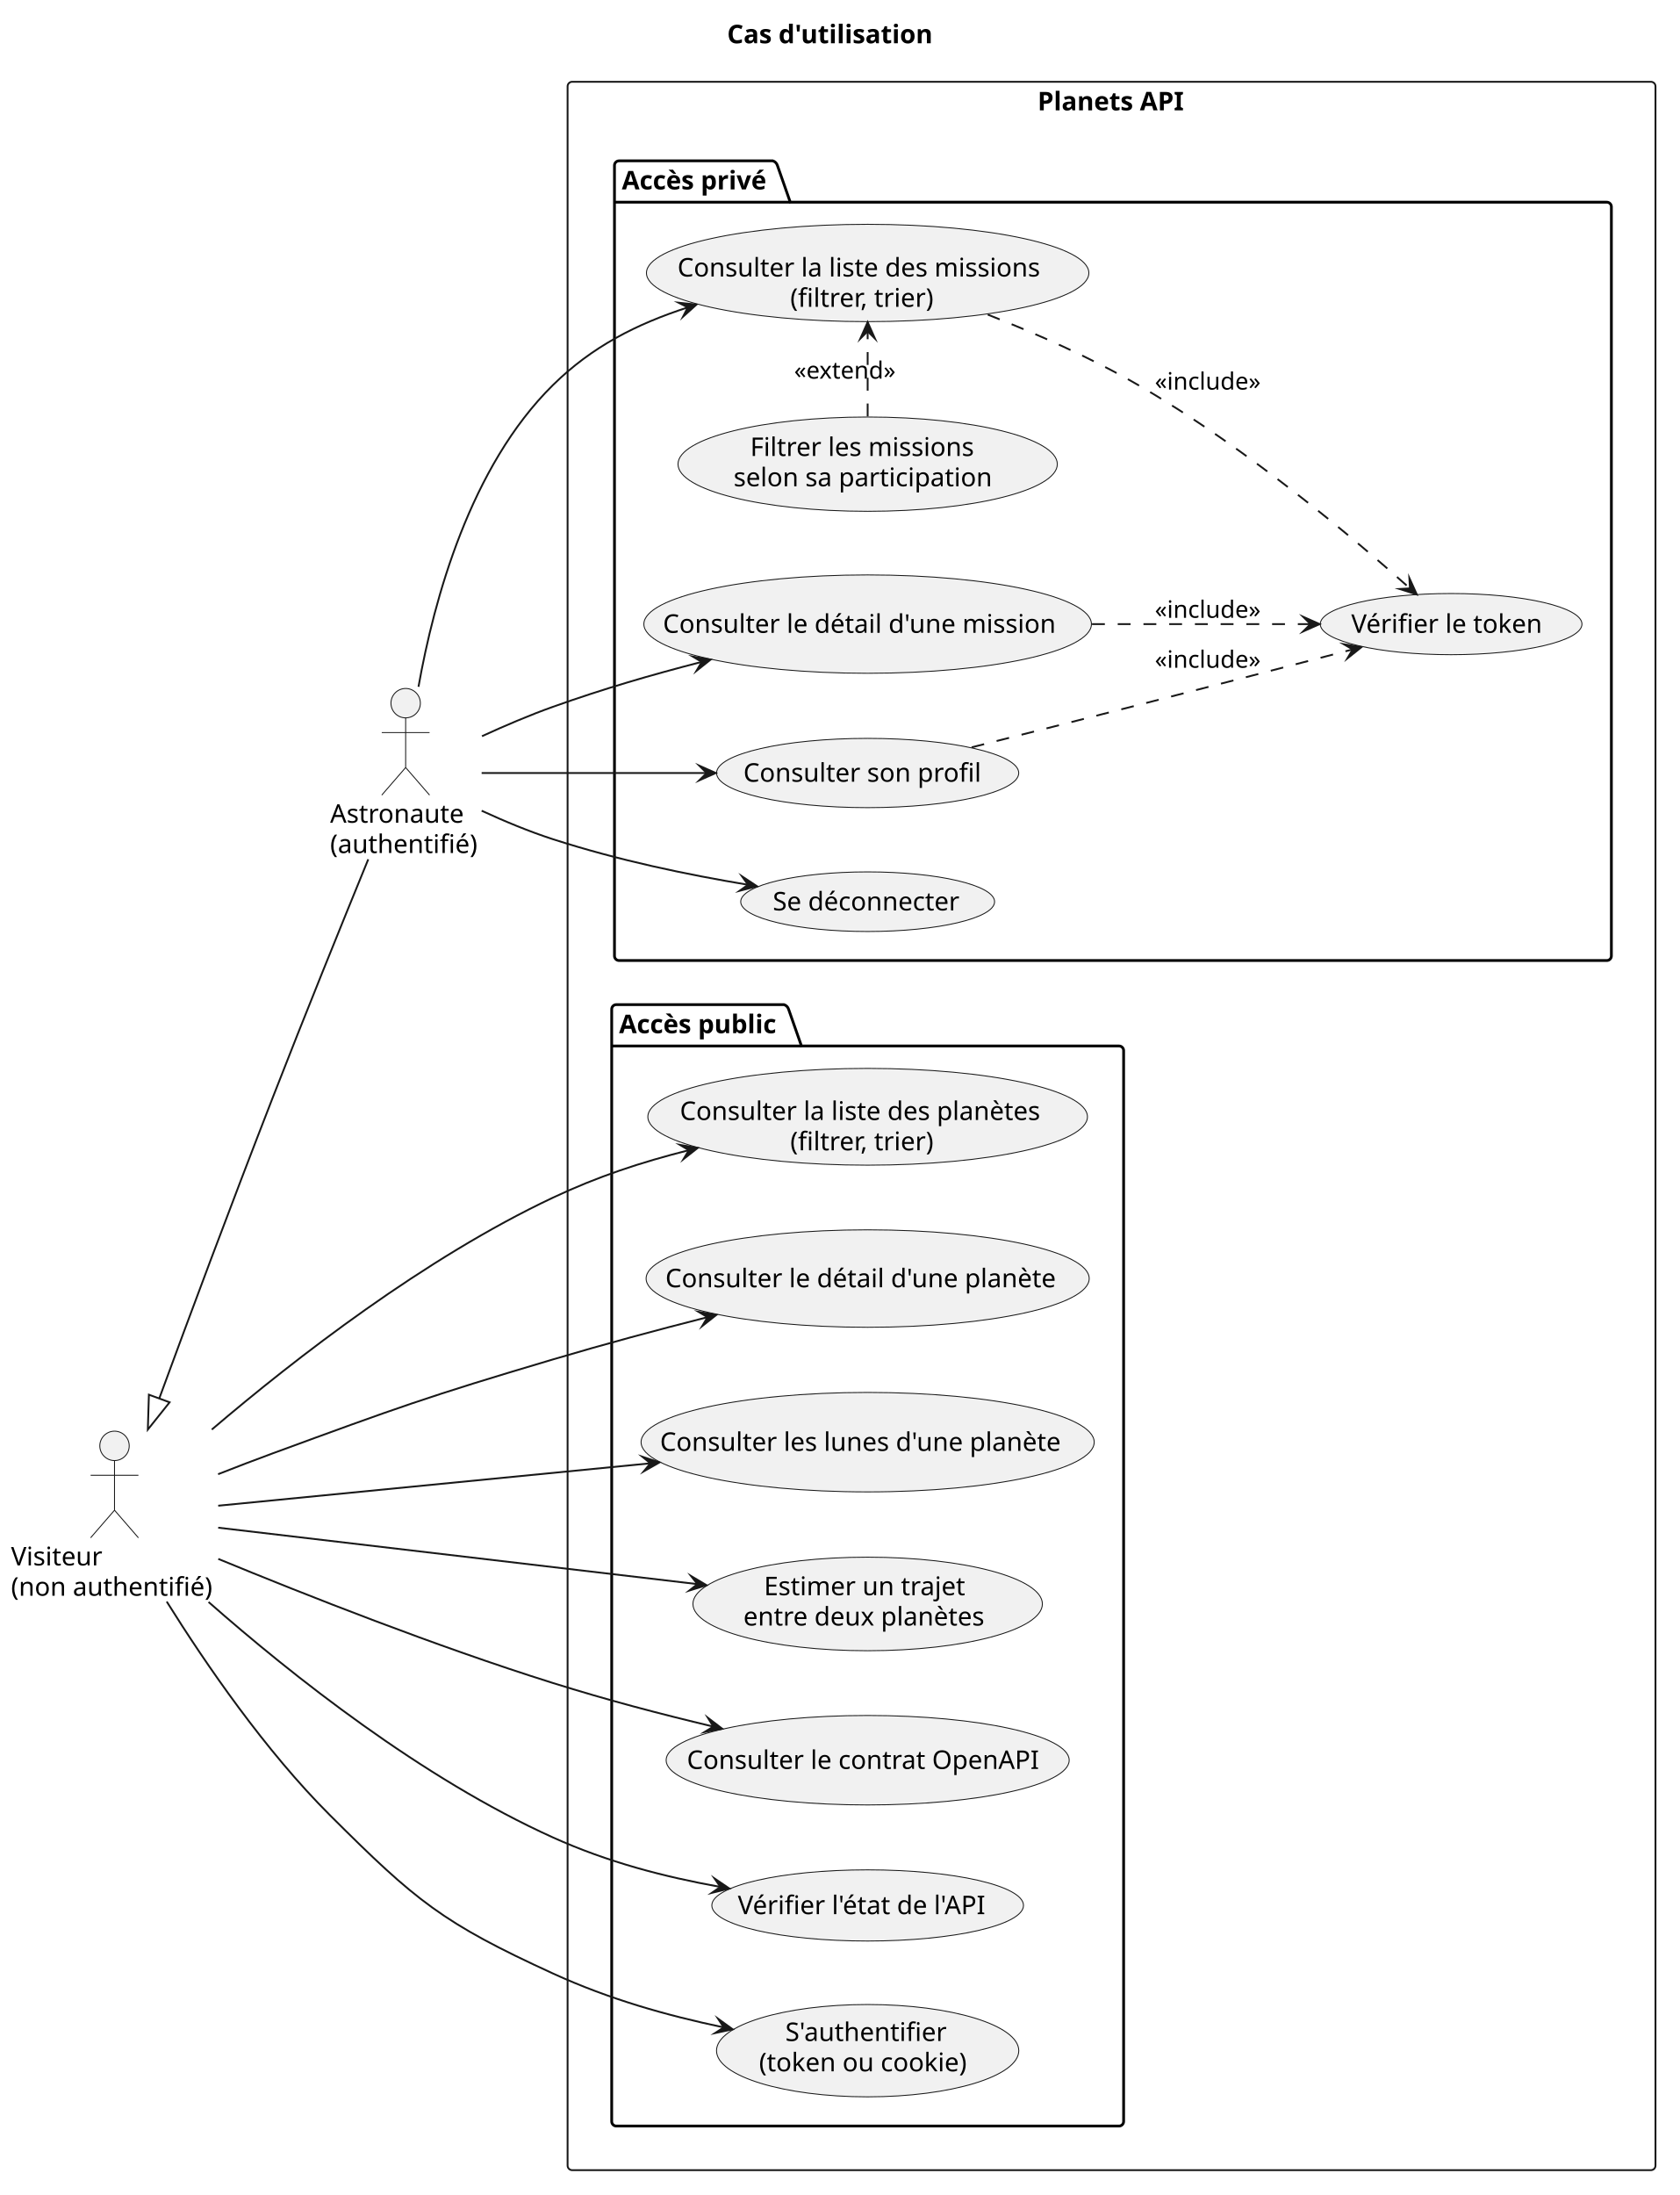
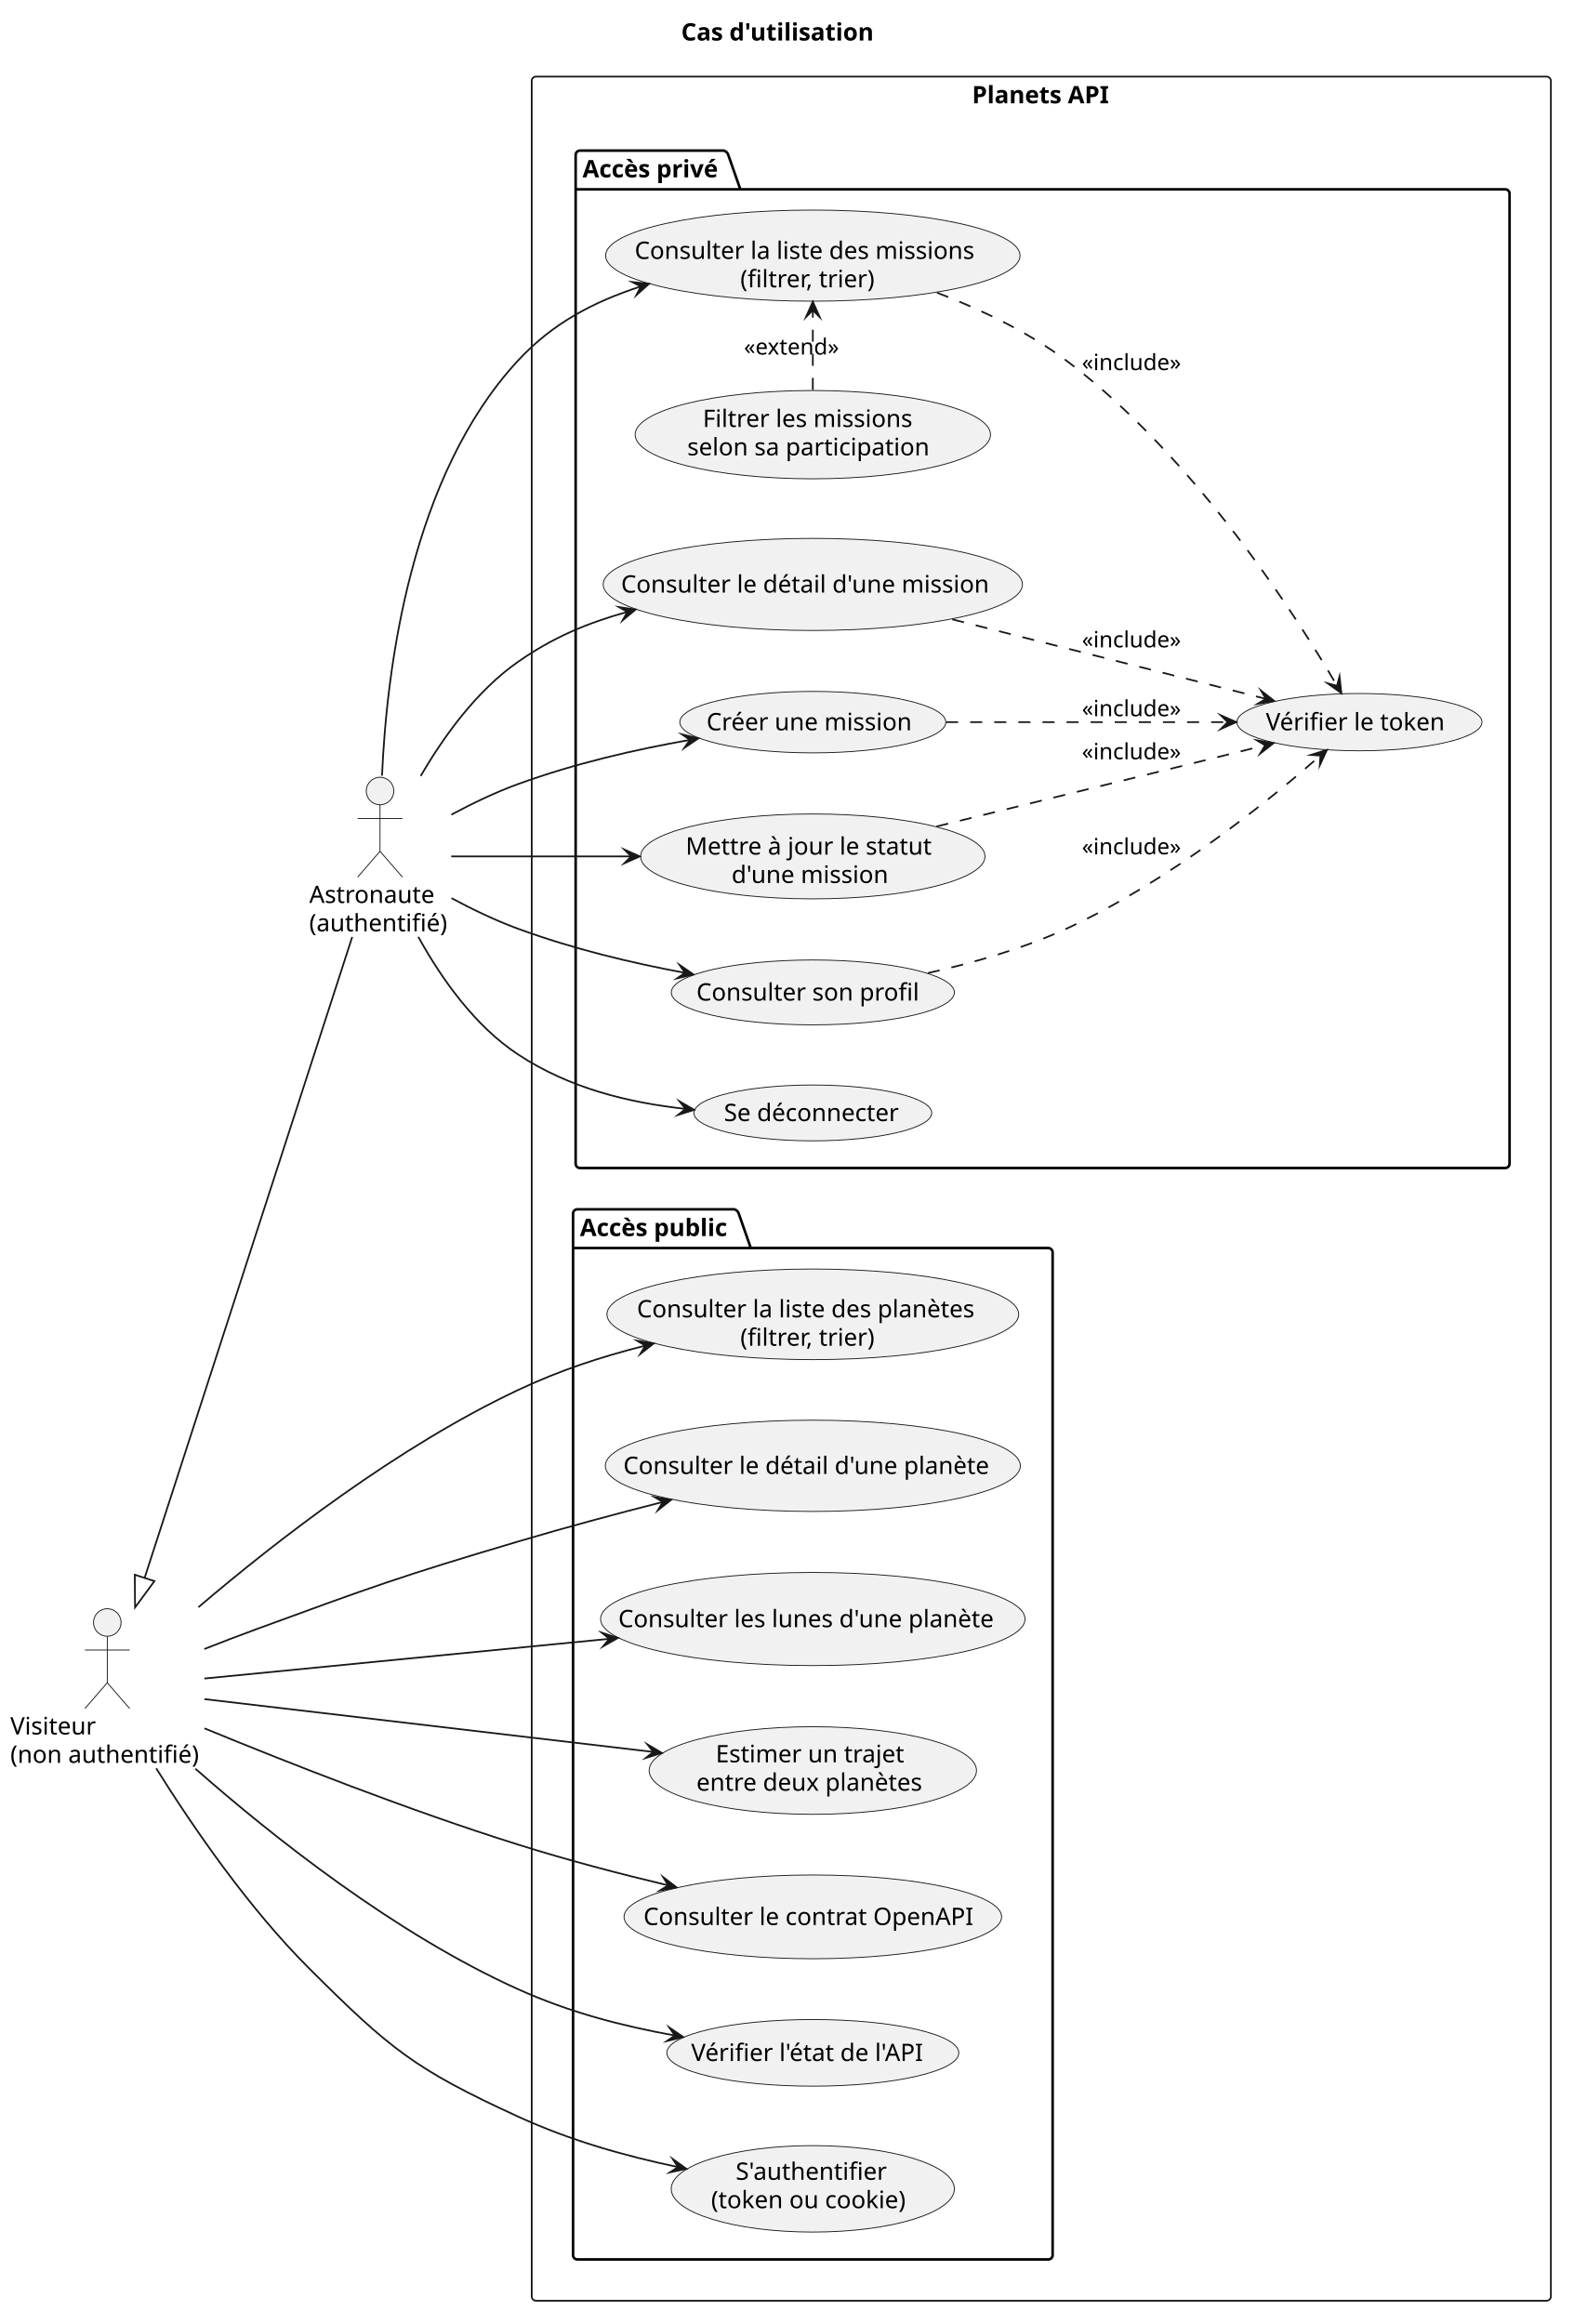
- <svg xmlns="http://www.w3.org/2000/svg" version="1.1" data-diagram-type="DESCRIPTION" style="width:914px;height:1194px;background:#FFFFFF;" width="914px" height="1194px" viewBox="0 0 914 1194" zoomAndPan="magnify" preserveAspectRatio="none" contentStyleType="text/css">
+ <svg xmlns="http://www.w3.org/2000/svg" version="1.1" data-diagram-type="DESCRIPTION" style="width:914px;height:1350px;background:#FFFFFF;" width="914px" height="1350px" viewBox="0 0 914 1350" zoomAndPan="magnify" preserveAspectRatio="none" contentStyleType="text/css">
  <defs />
  <g font-family="sans-serif" lengthAdjust="spacing">
    <g class="title" data-source-line="1">
      <text x="395.643" y="23.535" fill="#000" font-size="14" textLength="116.505" font-weight="700">Cas d'utilisation</text>
    </g>
    <g class="cluster" data-qualified-name="Planets API" id="ent0004" data-source-line="10">
-       <rect x="308.84" y="44.488" width="591.95" height="1136" fill="none" style="stroke:#181818;stroke-width:1;" rx="2.5" ry="2.5" />
+       <rect x="308.84" y="44.488" width="591.95" height="1292" fill="none" style="stroke:#181818;stroke-width:1;" rx="2.5" ry="2.5" />
      <text x="564.562" y="60.023" fill="#000" font-size="14" textLength="80.507" font-weight="700">Planets API</text>
    </g>
    <g class="cluster" data-qualified-name="Planets API.Acc.s public" id="ent0005" data-source-line="11">
-       <path d="M335.34,546.488 L426.588,546.488 A3.75,3.75 0 0 1 429.088,548.988 L436.088,568.977 L608.89,568.977 A2.5,2.5 0 0 1 611.39,571.477 L611.39,1153.988 A2.5,2.5 0 0 1 608.89,1156.488 L335.34,1156.488 A2.5,2.5 0 0 1 332.84,1153.988 L332.84,548.988 A2.5,2.5 0 0 1 335.34,546.488" style="stroke:#000;stroke-width:1.5;" fill="none" />
-       <line x1="332.84" y1="568.977" x2="436.088" y2="568.977" style="stroke:#000;stroke-width:1.5;" />
-       <text x="336.84" y="562.023" fill="#000" font-size="14" textLength="90.248" font-weight="700">Accès public</text>
+       <path d="M335.34,702.488 L426.588,702.488 A3.75,3.75 0 0 1 429.088,704.988 L436.088,724.977 L608.89,724.977 A2.5,2.5 0 0 1 611.39,727.477 L611.39,1309.988 A2.5,2.5 0 0 1 608.89,1312.488 L335.34,1312.488 A2.5,2.5 0 0 1 332.84,1309.988 L332.84,704.988 A2.5,2.5 0 0 1 335.34,702.488" style="stroke:#000;stroke-width:1.5;" fill="none" />
+       <line x1="332.84" y1="724.977" x2="436.088" y2="724.977" style="stroke:#000;stroke-width:1.5;" />
+       <text x="336.84" y="718.023" fill="#000" font-size="14" textLength="90.248" font-weight="700">Accès public</text>
    </g>
    <g class="cluster" data-qualified-name="Planets API.Acc.s priv." id="ent0013" data-source-line="21">
-       <path d="M336.85,87.488 L420.496,87.488 A3.75,3.75 0 0 1 422.996,89.988 L429.996,109.977 L874.29,109.977 A2.5,2.5 0 0 1 876.79,112.477 L876.79,519.988 A2.5,2.5 0 0 1 874.29,522.488 L336.85,522.488 A2.5,2.5 0 0 1 334.35,519.988 L334.35,89.988 A2.5,2.5 0 0 1 336.85,87.488" style="stroke:#000;stroke-width:1.5;" fill="none" />
+       <path d="M336.85,87.488 L420.496,87.488 A3.75,3.75 0 0 1 422.996,89.988 L429.996,109.977 L874.29,109.977 A2.5,2.5 0 0 1 876.79,112.477 L876.79,675.988 A2.5,2.5 0 0 1 874.29,678.488 L336.85,678.488 A2.5,2.5 0 0 1 334.35,675.988 L334.35,89.988 A2.5,2.5 0 0 1 336.85,87.488" style="stroke:#000;stroke-width:1.5;" fill="none" />
      <line x1="334.35" y1="109.977" x2="429.996" y2="109.977" style="stroke:#000;stroke-width:1.5;" />
      <text x="338.35" y="103.023" fill="#000" font-size="14" textLength="82.646" font-weight="700">Accès privé</text>
    </g>
    <g class="entity" data-qualified-name="Planets API.Acc.s public.UC1" id="ent0006" data-source-line="12">
-       <ellipse cx="472.11" cy="607.488" rx="119.6" ry="26.32" fill="#F1F1F1" style="stroke:#181818;stroke-width:0.5;" />
-       <text x="369.923" y="609.245" fill="#000" font-size="14" textLength="204.374">Consulter la liste des planètes</text>
-       <text x="429.991" y="625.734" fill="#000" font-size="14" textLength="84.239">(filtrer, trier)</text>
+       <ellipse cx="472.11" cy="763.488" rx="119.6" ry="26.32" fill="#F1F1F1" style="stroke:#181818;stroke-width:0.5;" />
+       <text x="369.923" y="765.245" fill="#000" font-size="14" textLength="204.374">Consulter la liste des planètes</text>
+       <text x="429.991" y="781.734" fill="#000" font-size="14" textLength="84.239">(filtrer, trier)</text>
    </g>
    <g class="entity" data-qualified-name="Planets API.Acc.s public.UC2" id="ent0007" data-source-line="13">
-       <ellipse cx="472.114" cy="695.487" rx="120.544" ry="26.509" fill="#F1F1F1" style="stroke:#181818;stroke-width:0.5;" />
-       <text x="362.035" y="700.231" fill="#000" font-size="14" textLength="220.158">Consulter le détail d'une planète</text>
+       <ellipse cx="472.114" cy="851.487" rx="120.544" ry="26.509" fill="#F1F1F1" style="stroke:#181818;stroke-width:0.5;" />
+       <text x="362.035" y="856.231" fill="#000" font-size="14" textLength="220.158">Consulter le détail d'une planète</text>
    </g>
    <g class="entity" data-qualified-name="Planets API.Acc.s public.UC3" id="ent0008" data-source-line="14">
-       <ellipse cx="472.105" cy="784.483" rx="123.275" ry="27.055" fill="#F1F1F1" style="stroke:#181818;stroke-width:0.5;" />
-       <text x="359.114" y="789.227" fill="#000" font-size="14" textLength="225.982">Consulter les lunes d'une planète</text>
+       <ellipse cx="472.105" cy="940.483" rx="123.275" ry="27.055" fill="#F1F1F1" style="stroke:#181818;stroke-width:0.5;" />
+       <text x="359.114" y="945.227" fill="#000" font-size="14" textLength="225.982">Consulter les lunes d'une planète</text>
    </g>
    <g class="entity" data-qualified-name="Planets API.Acc.s public.UC4" id="ent0009" data-source-line="15">
-       <ellipse cx="472.113" cy="872.488" rx="95.073" ry="25.449" fill="#F1F1F1" style="stroke:#181818;stroke-width:0.5;" />
-       <text x="415.696" y="867.735" fill="#000" font-size="14" textLength="112.834">Estimer un trajet</text>
-       <text x="404.489" y="884.223" fill="#000" font-size="14" textLength="135.249">entre deux planètes</text>
+       <ellipse cx="472.113" cy="1028.488" rx="95.073" ry="25.449" fill="#F1F1F1" style="stroke:#181818;stroke-width:0.5;" />
+       <text x="415.696" y="1023.735" fill="#000" font-size="14" textLength="112.834">Estimer un trajet</text>
+       <text x="404.489" y="1040.223" fill="#000" font-size="14" textLength="135.249">entre deux planètes</text>
    </g>
    <g class="entity" data-qualified-name="Planets API.Acc.s public.UC5" id="ent0010" data-source-line="16">
-       <ellipse cx="472.11" cy="957.49" rx="109.66" ry="24.332" fill="#F1F1F1" style="stroke:#181818;stroke-width:0.5;" />
-       <text x="373.737" y="962.234" fill="#000" font-size="14" textLength="196.745">Consulter le contrat OpenAPI</text>
+       <ellipse cx="472.11" cy="1113.49" rx="109.66" ry="24.332" fill="#F1F1F1" style="stroke:#181818;stroke-width:0.5;" />
+       <text x="373.737" y="1118.234" fill="#000" font-size="14" textLength="196.745">Consulter le contrat OpenAPI</text>
    </g>
    <g class="entity" data-qualified-name="Planets API.Acc.s public.UC6" id="ent0011" data-source-line="17">
-       <ellipse cx="472.112" cy="1036.487" rx="84.792" ry="19.358" fill="#F1F1F1" style="stroke:#181818;stroke-width:0.5;" />
-       <text x="401.466" y="1041.231" fill="#000" font-size="14" textLength="141.292">Vérifier l'état de l'API</text>
+       <ellipse cx="472.112" cy="1192.487" rx="84.792" ry="19.358" fill="#F1F1F1" style="stroke:#181818;stroke-width:0.5;" />
+       <text x="401.466" y="1197.231" fill="#000" font-size="14" textLength="141.292">Vérifier l'état de l'API</text>
    </g>
    <g class="entity" data-qualified-name="Planets API.Acc.s public.UC7" id="ent0012" data-source-line="18">
-       <ellipse cx="472.105" cy="1115.492" rx="82.235" ry="25.113" fill="#F1F1F1" style="stroke:#181818;stroke-width:0.5;" />
-       <text x="427.313" y="1110.239" fill="#000" font-size="14" textLength="89.585">S'authentifier</text>
-       <text x="413.026" y="1126.727" fill="#000" font-size="14" textLength="118.159">(token ou cookie)</text>
+       <ellipse cx="472.105" cy="1271.492" rx="82.235" ry="25.113" fill="#F1F1F1" style="stroke:#181818;stroke-width:0.5;" />
+       <text x="427.313" y="1266.239" fill="#000" font-size="14" textLength="89.585">S'authentifier</text>
+       <text x="413.026" y="1282.727" fill="#000" font-size="14" textLength="118.159">(token ou cookie)</text>
    </g>
    <g class="entity" data-qualified-name="Planets API.Acc.s priv..UC8" id="ent0014" data-source-line="22">
      <ellipse cx="472.11" cy="148.49" rx="120.36" ry="26.472" fill="#F1F1F1" style="stroke:#181818;stroke-width:0.5;" />
      <text x="368.617" y="150.41" fill="#000" font-size="14" textLength="206.985">Consulter la liste des missions</text>
      <text x="429.99" y="166.899" fill="#000" font-size="14" textLength="84.239">(filtrer, trier)</text>
    </g>
    <g class="entity" data-qualified-name="Planets API.Acc.s priv..UC9" id="ent0015" data-source-line="23">
      <ellipse cx="472.107" cy="339.492" rx="121.767" ry="26.753" fill="#F1F1F1" style="stroke:#181818;stroke-width:0.5;" />
      <text x="360.723" y="344.236" fill="#000" font-size="14" textLength="222.77">Consulter le détail d'une mission</text>
    </g>
    <g class="entity" data-qualified-name="Planets API.Acc.s priv..UC10" id="ent0016" data-source-line="24">
      <ellipse cx="472.112" cy="252.488" rx="103.202" ry="25.65" fill="#F1F1F1" style="stroke:#181818;stroke-width:0.5;" />
      <text x="408.213" y="248.03" fill="#000" font-size="14" textLength="127.798">Filtrer les missions</text>
      <text x="399.17" y="264.518" fill="#000" font-size="14" textLength="145.886">selon sa participation</text>
    </g>
-     <g class="entity" data-qualified-name="Planets API.Acc.s priv..UC11" id="ent0017" data-source-line="25">
-       <ellipse cx="472.109" cy="420.49" rx="82.209" ry="18.842" fill="#F1F1F1" style="stroke:#181818;stroke-width:0.5;" />
-       <text x="404.471" y="425.234" fill="#000" font-size="14" textLength="135.276">Consulter son profil</text>
+     <g class="entity" data-qualified-name="Planets API.Acc.s priv..UC14" id="ent0017" data-source-line="25">
+       <ellipse cx="472.106" cy="419.488" rx="77.246" ry="17.849" fill="#F1F1F1" style="stroke:#181818;stroke-width:0.5;" />
+       <text x="410.354" y="424.232" fill="#000" font-size="14" textLength="123.505">Créer une mission</text>
    </g>
-     <g class="entity" data-qualified-name="Planets API.Acc.s priv..UC12" id="ent0018" data-source-line="26">
-       <ellipse cx="472.108" cy="490.492" rx="69.068" ry="16.214" fill="#F1F1F1" style="stroke:#181818;stroke-width:0.5;" />
-       <text x="420.476" y="495.236" fill="#000" font-size="14" textLength="103.264">Se déconnecter</text>
+     <g class="entity" data-qualified-name="Planets API.Acc.s priv..UC15" id="ent0018" data-source-line="26">
+       <ellipse cx="472.109" cy="497.49" rx="100.019" ry="24.661" fill="#F1F1F1" style="stroke:#181818;stroke-width:0.5;" />
+       <text x="398.26" y="496.43" fill="#000" font-size="14" textLength="147.697">Mettre à jour le statut</text>
+       <text x="424.934" y="512.918" fill="#000" font-size="14" textLength="94.35">d'une mission</text>
    </g>
-     <g class="entity" data-qualified-name="Planets API.Acc.s priv..UC13" id="ent0019" data-source-line="27">
-       <ellipse cx="789.589" cy="339.488" rx="71.199" ry="16.64" fill="#F1F1F1" style="stroke:#181818;stroke-width:0.5;" />
-       <text x="735.257" y="344.232" fill="#000" font-size="14" textLength="108.664">Vérifier le token</text>
+     <g class="entity" data-qualified-name="Planets API.Acc.s priv..UC11" id="ent0019" data-source-line="27">
+       <ellipse cx="472.109" cy="576.49" rx="82.209" ry="18.842" fill="#F1F1F1" style="stroke:#181818;stroke-width:0.5;" />
+       <text x="404.471" y="581.234" fill="#000" font-size="14" textLength="135.276">Consulter son profil</text>
+     </g>
+     <g class="entity" data-qualified-name="Planets API.Acc.s priv..UC12" id="ent0020" data-source-line="28">
+       <ellipse cx="472.108" cy="646.492" rx="69.068" ry="16.214" fill="#F1F1F1" style="stroke:#181818;stroke-width:0.5;" />
+       <text x="420.476" y="651.236" fill="#000" font-size="14" textLength="103.264">Se déconnecter</text>
+     </g>
+     <g class="entity" data-qualified-name="Planets API.Acc.s priv..UC13" id="ent0021" data-source-line="29">
+       <ellipse cx="789.589" cy="419.488" rx="71.199" ry="16.64" fill="#F1F1F1" style="stroke:#181818;stroke-width:0.5;" />
+       <text x="735.257" y="424.232" fill="#000" font-size="14" textLength="108.664">Vérifier le token</text>
    </g>
    <g class="entity" data-qualified-name="Visiteur" id="ent0001" data-source-line="5">
-       <ellipse cx="62.311" cy="786.498" rx="8" ry="8" fill="#F1F1F1" style="stroke:#181818;stroke-width:0.5;" />
-       <path d="M62.311,794.498 L62.311,821.498 M49.311,802.498 L75.311,802.498 M62.311,821.498 L49.311,836.498 M62.311,821.498 L75.311,836.498" style="stroke:#181818;stroke-width:0.5;" fill="none" />
-       <text x="6" y="851.533" fill="#000" font-size="14" textLength="51.837">Visiteur</text>
-       <text x="6" y="868.022" fill="#000" font-size="14" textLength="112.622">(non authentifié)</text>
+       <ellipse cx="62.311" cy="942.498" rx="8" ry="8" fill="#F1F1F1" style="stroke:#181818;stroke-width:0.5;" />
+       <path d="M62.311,950.498 L62.311,977.498 M49.311,958.498 L75.311,958.498 M62.311,977.498 L49.311,992.498 M62.311,977.498 L75.311,992.498" style="stroke:#181818;stroke-width:0.5;" fill="none" />
+       <text x="6" y="1007.533" fill="#000" font-size="14" textLength="51.837">Visiteur</text>
+       <text x="6" y="1024.022" fill="#000" font-size="14" textLength="112.622">(non authentifié)</text>
    </g>
    <g class="entity" data-qualified-name="Astronaute" id="ent0002" data-source-line="6">
-       <ellipse cx="220.728" cy="382.498" rx="8" ry="8" fill="#F1F1F1" style="stroke:#181818;stroke-width:0.5;" />
-       <path d="M220.728,390.498 L220.728,417.498 M207.728,398.498 L233.728,398.498 M220.728,417.498 L207.728,432.498 M220.728,417.498 L233.728,432.498" style="stroke:#181818;stroke-width:0.5;" fill="none" />
-       <text x="179.62" y="447.533" fill="#000" font-size="14" textLength="74.505">Astronaute</text>
-       <text x="179.62" y="464.022" fill="#000" font-size="14" textLength="82.216">(authentifié)</text>
+       <ellipse cx="220.728" cy="459.498" rx="8" ry="8" fill="#F1F1F1" style="stroke:#181818;stroke-width:0.5;" />
+       <path d="M220.728,467.498 L220.728,494.498 M207.728,475.498 L233.728,475.498 M220.728,494.498 L207.728,509.498 M220.728,494.498 L233.728,509.498" style="stroke:#181818;stroke-width:0.5;" fill="none" />
+       <text x="179.62" y="524.533" fill="#000" font-size="14" textLength="74.505">Astronaute</text>
+       <text x="179.62" y="541.022" fill="#000" font-size="14" textLength="82.216">(authentifié)</text>
    </g>
    <g class="link" data-entity-1="ent0001" data-entity-2="ent0002" id="lnk3" data-source-line="8" data-link-type="extension">
-       <path d="M86.651,760.734 C103.631,714.544 124.34,658.918 148.62,596.488 C165.71,552.568 185.89,502.798 200.38,467.418" style="stroke:#181818;stroke-width:1;" fill="none" id="Visiteur-backto-Astronaute" />
-       <polygon points="80.44,777.628,92.282,762.804,81.019,758.663,80.44,777.628" fill="none" style="stroke:#181818;stroke-width:1;stroke-linejoin:miter;stroke-miterlimit:10;" />
+       <path d="M83.996,916.614 C113.896,824.284 174.67,636.618 204.58,544.268" style="stroke:#181818;stroke-width:1;" fill="none" id="Visiteur-backto-Astronaute" />
+       <polygon points="78.45,933.738,89.704,918.462,78.287,914.765,78.45,933.738" fill="none" style="stroke:#181818;stroke-width:1;stroke-linejoin:miter;stroke-miterlimit:10;" />
    </g>
-     <g class="link" data-entity-1="ent0001" data-entity-2="ent0006" id="lnk20" data-source-line="31" data-link-type="dependency">
-       <path d="M115.24,777.628 C161.04,738.618 231.15,684.328 300.84,651.488 C325.42,639.908 348.643,632.285 374.803,625.665" style="stroke:#181818;stroke-width:1;" fill="none" id="Visiteur-to-UC1" />
-       <polygon points="379.65,624.438,369.944,622.768,374.803,625.665,371.906,630.524,379.65,624.438" fill="#181818" style="stroke:#181818;stroke-width:1;stroke-linejoin:miter;stroke-miterlimit:10;" />
+     <g class="link" data-entity-1="ent0001" data-entity-2="ent0006" id="lnk22" data-source-line="33" data-link-type="dependency">
+       <path d="M115.24,933.628 C161.04,894.618 231.15,840.328 300.84,807.488 C325.42,795.908 348.643,788.285 374.803,781.665" style="stroke:#181818;stroke-width:1;" fill="none" id="Visiteur-to-UC1" />
+       <polygon points="379.65,780.438,369.944,778.768,374.803,781.665,371.906,786.524,379.65,780.438" fill="#181818" style="stroke:#181818;stroke-width:1;stroke-linejoin:miter;stroke-miterlimit:10;" />
    </g>
-     <g class="link" data-entity-1="ent0001" data-entity-2="ent0007" id="lnk21" data-source-line="32" data-link-type="dependency">
-       <path d="M118.67,801.908 C128.6,797.998 138.89,794.058 148.62,790.488 C215.61,765.938 232.43,759.758 300.84,739.488 C329.67,730.948 356.685,723.692 384.965,716.492" style="stroke:#181818;stroke-width:1;" fill="none" id="Visiteur-to-UC2" />
-       <polygon points="389.81,715.258,380.101,713.602,384.965,716.492,382.075,721.355,389.81,715.258" fill="#181818" style="stroke:#181818;stroke-width:1;stroke-linejoin:miter;stroke-miterlimit:10;" />
+     <g class="link" data-entity-1="ent0001" data-entity-2="ent0007" id="lnk23" data-source-line="34" data-link-type="dependency">
+       <path d="M118.67,957.908 C128.6,953.998 138.89,950.058 148.62,946.488 C215.61,921.938 232.43,915.758 300.84,895.488 C329.67,886.948 356.685,879.692 384.965,872.492" style="stroke:#181818;stroke-width:1;" fill="none" id="Visiteur-to-UC2" />
+       <polygon points="389.81,871.258,380.101,869.602,384.965,872.492,382.075,877.355,389.81,871.258" fill="#181818" style="stroke:#181818;stroke-width:1;stroke-linejoin:miter;stroke-miterlimit:10;" />
    </g>
-     <g class="link" data-entity-1="ent0001" data-entity-2="ent0008" id="lnk22" data-source-line="33" data-link-type="dependency">
-       <path d="M118.73,819.048 C180.15,813.028 275.834,803.647 353.874,795.987" style="stroke:#181818;stroke-width:1;" fill="none" id="Visiteur-to-UC3" />
-       <polygon points="358.85,795.498,349.502,792.397,353.874,795.987,350.284,800.358,358.85,795.498" fill="#181818" style="stroke:#181818;stroke-width:1;stroke-linejoin:miter;stroke-miterlimit:10;" />
+     <g class="link" data-entity-1="ent0001" data-entity-2="ent0008" id="lnk24" data-source-line="35" data-link-type="dependency">
+       <path d="M118.73,975.048 C180.15,969.028 275.834,959.647 353.874,951.987" style="stroke:#181818;stroke-width:1;" fill="none" id="Visiteur-to-UC3" />
+       <polygon points="358.85,951.498,349.502,948.397,353.874,951.987,350.284,956.358,358.85,951.498" fill="#181818" style="stroke:#181818;stroke-width:1;stroke-linejoin:miter;stroke-miterlimit:10;" />
    </g>
-     <g class="link" data-entity-1="ent0001" data-entity-2="ent0009" id="lnk23" data-source-line="34" data-link-type="dependency">
-       <path d="M118.73,831.008 C187.11,839.058 299.194,852.254 379.494,861.704" style="stroke:#181818;stroke-width:1;" fill="none" id="Visiteur-to-UC4" />
-       <polygon points="384.46,862.288,375.989,857.264,379.494,861.704,375.054,865.209,384.46,862.288" fill="#181818" style="stroke:#181818;stroke-width:1;stroke-linejoin:miter;stroke-miterlimit:10;" />
+     <g class="link" data-entity-1="ent0001" data-entity-2="ent0009" id="lnk25" data-source-line="36" data-link-type="dependency">
+       <path d="M118.73,987.008 C187.11,995.058 299.194,1008.254 379.494,1017.704" style="stroke:#181818;stroke-width:1;" fill="none" id="Visiteur-to-UC4" />
+       <polygon points="384.46,1018.288,375.989,1013.264,379.494,1017.704,375.054,1021.209,384.46,1018.288" fill="#181818" style="stroke:#181818;stroke-width:1;stroke-linejoin:miter;stroke-miterlimit:10;" />
    </g>
-     <g class="link" data-entity-1="ent0001" data-entity-2="ent0010" id="lnk24" data-source-line="35" data-link-type="dependency">
-       <path d="M118.77,847.988 C166.48,867.648 237.42,895.608 300.84,915.488 C330.62,924.828 358.986,932.258 388.126,939.208" style="stroke:#181818;stroke-width:1;" fill="none" id="Visiteur-to-UC5" />
-       <polygon points="392.99,940.368,385.164,934.389,388.126,939.208,383.308,942.171,392.99,940.368" fill="#181818" style="stroke:#181818;stroke-width:1;stroke-linejoin:miter;stroke-miterlimit:10;" />
+     <g class="link" data-entity-1="ent0001" data-entity-2="ent0010" id="lnk26" data-source-line="37" data-link-type="dependency">
+       <path d="M118.77,1003.988 C166.48,1023.648 237.42,1051.608 300.84,1071.488 C330.62,1080.828 358.986,1088.258 388.126,1095.208" style="stroke:#181818;stroke-width:1;" fill="none" id="Visiteur-to-UC5" />
+       <polygon points="392.99,1096.368,385.164,1090.389,388.126,1095.208,383.308,1098.171,392.99,1096.368" fill="#181818" style="stroke:#181818;stroke-width:1;stroke-linejoin:miter;stroke-miterlimit:10;" />
    </g>
-     <g class="link" data-entity-1="ent0001" data-entity-2="ent0011" id="lnk25" data-source-line="36" data-link-type="dependency">
-       <path d="M113.48,871.428 C158.97,911.418 229.63,967.378 300.84,999.488 C330.9,1013.048 361.31,1020.879 391.97,1026.419" style="stroke:#181818;stroke-width:1;" fill="none" id="Visiteur-to-UC6" />
-       <polygon points="396.89,1027.308,388.745,1021.772,391.97,1026.419,387.322,1029.644,396.89,1027.308" fill="#181818" style="stroke:#181818;stroke-width:1;stroke-linejoin:miter;stroke-miterlimit:10;" />
+     <g class="link" data-entity-1="ent0001" data-entity-2="ent0011" id="lnk27" data-source-line="38" data-link-type="dependency">
+       <path d="M113.48,1027.428 C158.97,1067.418 229.63,1123.378 300.84,1155.488 C330.9,1169.048 361.31,1176.879 391.97,1182.419" style="stroke:#181818;stroke-width:1;" fill="none" id="Visiteur-to-UC6" />
+       <polygon points="396.89,1183.308,388.745,1177.772,391.97,1182.419,387.322,1185.644,396.89,1183.308" fill="#181818" style="stroke:#181818;stroke-width:1;stroke-linejoin:miter;stroke-miterlimit:10;" />
    </g>
-     <g class="link" data-entity-1="ent0001" data-entity-2="ent0012" id="lnk26" data-source-line="37" data-link-type="dependency">
-       <path d="M90.72,871.208 C112.25,905.638 144.42,952.388 179.62,987.488 C226.39,1034.128 240.78,1045.988 300.84,1073.488 C331.57,1087.558 362.767,1096.297 393.797,1102.837" style="stroke:#181818;stroke-width:1;" fill="none" id="Visiteur-to-UC7" />
-       <polygon points="398.69,1103.868,390.708,1098.098,393.797,1102.837,389.059,1105.926,398.69,1103.868" fill="#181818" style="stroke:#181818;stroke-width:1;stroke-linejoin:miter;stroke-miterlimit:10;" />
+     <g class="link" data-entity-1="ent0001" data-entity-2="ent0012" id="lnk28" data-source-line="39" data-link-type="dependency">
+       <path d="M90.72,1027.208 C112.25,1061.638 144.42,1108.388 179.62,1143.488 C226.39,1190.128 240.78,1201.988 300.84,1229.488 C331.57,1243.558 362.767,1252.297 393.797,1258.837" style="stroke:#181818;stroke-width:1;" fill="none" id="Visiteur-to-UC7" />
+       <polygon points="398.69,1259.868,390.708,1254.098,393.797,1258.837,389.059,1261.926,398.69,1259.868" fill="#181818" style="stroke:#181818;stroke-width:1;stroke-linejoin:miter;stroke-miterlimit:10;" />
    </g>
-     <g class="link" data-entity-1="ent0002" data-entity-2="ent0014" id="lnk27" data-source-line="39" data-link-type="dependency">
-       <path d="M227.71,373.588 C236.13,326.198 255.83,253.838 300.84,209.488 C322.09,188.548 346.254,176.29 374.234,167.22" style="stroke:#181818;stroke-width:1;" fill="none" id="Astronaute-to-UC8" />
-       <polygon points="378.99,165.678,369.195,164.648,374.234,167.22,371.662,172.259,378.99,165.678" fill="#181818" style="stroke:#181818;stroke-width:1;stroke-linejoin:miter;stroke-miterlimit:10;" />
+     <g class="link" data-entity-1="ent0002" data-entity-2="ent0014" id="lnk29" data-source-line="41" data-link-type="dependency">
+       <path d="M221.89,450.568 C224.64,387.758 238.72,276.518 300.84,209.488 C320.9,187.838 344.435,175.413 372.205,166.393" style="stroke:#181818;stroke-width:1;" fill="none" id="Astronaute-to-UC8" />
+       <polygon points="376.96,164.848,367.165,163.824,372.205,166.393,369.636,171.433,376.96,164.848" fill="#181818" style="stroke:#181818;stroke-width:1;stroke-linejoin:miter;stroke-miterlimit:10;" />
    </g>
-     <g class="link" data-entity-1="ent0002" data-entity-2="ent0015" id="lnk28" data-source-line="40" data-link-type="dependency">
-       <path d="M262.25,400.468 C274.47,394.858 288.05,389.048 300.84,384.488 C328.34,374.678 354.178,367.165 381.838,360.045" style="stroke:#181818;stroke-width:1;" fill="none" id="Astronaute-to-UC9" />
-       <polygon points="386.68,358.798,376.967,357.168,381.838,360.045,378.961,364.916,386.68,358.798" fill="#181818" style="stroke:#181818;stroke-width:1;stroke-linejoin:miter;stroke-miterlimit:10;" />
+     <g class="link" data-entity-1="ent0002" data-entity-2="ent0015" id="lnk30" data-source-line="42" data-link-type="dependency">
+       <path d="M244.37,450.758 C257.79,427.658 276.88,401.208 300.84,384.488 C321.02,370.408 340.533,362.07 364.403,355.42" style="stroke:#181818;stroke-width:1;" fill="none" id="Astronaute-to-UC9" />
+       <polygon points="369.22,354.078,359.477,352.64,364.403,355.42,361.624,360.347,369.22,354.078" fill="#181818" style="stroke:#181818;stroke-width:1;stroke-linejoin:miter;stroke-miterlimit:10;" />
    </g>
-     <g class="link" data-entity-1="ent0002" data-entity-2="ent0017" id="lnk29" data-source-line="41" data-link-type="dependency">
-       <path d="M262.07,420.488 C296.4,420.488 341.78,420.488 384.48,420.488" style="stroke:#181818;stroke-width:1;" fill="none" id="Astronaute-to-UC11" />
-       <polygon points="389.48,420.488,380.48,416.488,384.48,420.488,380.48,424.488,389.48,420.488" fill="#181818" style="stroke:#181818;stroke-width:1;stroke-linejoin:miter;stroke-miterlimit:10;" />
+     <g class="link" data-entity-1="ent0002" data-entity-2="ent0017" id="lnk31" data-source-line="43" data-link-type="dependency">
+       <path d="M262.19,473.218 C274.3,466.728 287.83,460.208 300.84,455.488 C334.49,443.268 368.558,435.525 400.718,429.795" style="stroke:#181818;stroke-width:1;" fill="none" id="Astronaute-to-UC14" />
+       <polygon points="405.64,428.918,396.078,426.559,400.718,429.795,397.481,434.435,405.64,428.918" fill="#181818" style="stroke:#181818;stroke-width:1;stroke-linejoin:miter;stroke-miterlimit:10;" />
    </g>
-     <g class="link" data-entity-1="ent0002" data-entity-2="ent0018" id="lnk30" data-source-line="42" data-link-type="dependency">
-       <path d="M262.08,441.008 C274.3,446.628 287.91,452.318 300.84,456.488 C336.99,468.148 373.868,475.744 407.018,481.284" style="stroke:#181818;stroke-width:1;" fill="none" id="Astronaute-to-UC12" />
-       <polygon points="411.95,482.108,403.732,476.679,407.018,481.284,402.414,484.57,411.95,482.108" fill="#181818" style="stroke:#181818;stroke-width:1;stroke-linejoin:miter;stroke-miterlimit:10;" />
+     <g class="link" data-entity-1="ent0002" data-entity-2="ent0018" id="lnk32" data-source-line="44" data-link-type="dependency">
+       <path d="M262.07,497.488 C291.71,497.488 328.32,497.488 366.62,497.488" style="stroke:#181818;stroke-width:1;" fill="none" id="Astronaute-to-UC15" />
+       <polygon points="371.62,497.488,362.62,493.488,366.62,497.488,362.62,501.488,371.62,497.488" fill="#181818" style="stroke:#181818;stroke-width:1;stroke-linejoin:miter;stroke-miterlimit:10;" />
    </g>
-     <g class="link" data-entity-1="ent0016" data-entity-2="ent0014" id="lnk31" data-source-line="44" data-link-type="dependency">
+     <g class="link" data-entity-1="ent0002" data-entity-2="ent0019" id="lnk33" data-source-line="45" data-link-type="dependency">
+       <path d="M262.21,521.718 C274.32,528.208 287.84,534.728 300.84,539.488 C333.51,551.448 366.266,559.205 397.866,565.145" style="stroke:#181818;stroke-width:1;" fill="none" id="Astronaute-to-UC11" />
+       <polygon points="402.78,566.068,394.674,560.474,397.866,565.145,393.196,568.337,402.78,566.068" fill="#181818" style="stroke:#181818;stroke-width:1;stroke-linejoin:miter;stroke-miterlimit:10;" />
+     </g>
+     <g class="link" data-entity-1="ent0002" data-entity-2="ent0020" id="lnk34" data-source-line="46" data-link-type="dependency">
+       <path d="M242.96,544.208 C256.25,568.238 275.65,595.888 300.84,612.488 C330.92,632.308 365.05,640.488 398.19,644.158" style="stroke:#181818;stroke-width:1;" fill="none" id="Astronaute-to-UC12" />
+       <polygon points="403.16,644.708,394.655,639.742,398.19,644.158,393.774,647.693,403.16,644.708" fill="#181818" style="stroke:#181818;stroke-width:1;stroke-linejoin:miter;stroke-miterlimit:10;" />
+     </g>
+     <g class="link" data-entity-1="ent0016" data-entity-2="ent0014" id="lnk35" data-source-line="48" data-link-type="dependency">
      <path d="M472.11,226.508 C472.11,210.868 472.11,195.998 472.11,180.218" style="stroke:#181818;stroke-width:1;stroke-dasharray:7,7;" fill="none" id="UC10-to-UC8" />
      <polygon points="472.11,175.218,468.11,184.218,472.11,180.218,476.11,184.218,472.11,175.218" fill="#181818" style="stroke:#181818;stroke-width:1;stroke-linejoin:miter;stroke-miterlimit:10;" />
      <text x="432.11" y="205.967" fill="#000" font-size="13" textLength="57.192">«extend»</text>
    </g>
-     <g class="link" data-entity-1="ent0014" data-entity-2="ent0019" id="lnk32" data-source-line="45" data-link-type="dependency">
-       <path d="M537.47,171.138 C563.62,181.408 593.68,194.588 619.39,209.488 C679.01,244.028 737.576,293.683 767.196,320.063" style="stroke:#181818;stroke-width:1;stroke-dasharray:7,7;" fill="none" id="UC8-to-UC13" />
-       <polygon points="770.93,323.388,766.869,314.415,767.196,320.063,761.549,320.39,770.93,323.388" fill="#181818" style="stroke:#181818;stroke-width:1;stroke-linejoin:miter;stroke-miterlimit:10;" />
-       <text x="628.39" y="211.917" fill="#000" font-size="13" textLength="59.357">«include»</text>
+     <g class="link" data-entity-1="ent0014" data-entity-2="ent0021" id="lnk36" data-source-line="49" data-link-type="dependency">
+       <path d="M544.23,170.008 C569.43,179.668 597.05,192.728 619.39,209.488 C694.84,266.118 753.818,359.391 776.588,398.371" style="stroke:#181818;stroke-width:1;stroke-dasharray:7,7;" fill="none" id="UC8-to-UC13" />
+       <polygon points="779.11,402.688,778.024,392.899,776.588,398.371,771.117,396.935,779.11,402.688" fill="#181818" style="stroke:#181818;stroke-width:1;stroke-linejoin:miter;stroke-miterlimit:10;" />
+       <text x="628.39" y="214.997" fill="#000" font-size="13" textLength="59.357">«include»</text>
    </g>
-     <g class="link" data-entity-1="ent0015" data-entity-2="ent0019" id="lnk33" data-source-line="46" data-link-type="dependency">
-       <path d="M594.18,339.488 C636.06,339.488 676.58,339.488 713.05,339.488" style="stroke:#181818;stroke-width:1;stroke-dasharray:7,7;" fill="none" id="UC9-to-UC13" />
-       <polygon points="718.05,339.488,709.05,335.488,713.05,339.488,709.05,343.488,718.05,339.488" fill="#181818" style="stroke:#181818;stroke-width:1;stroke-linejoin:miter;stroke-miterlimit:10;" />
-       <text x="628.39" y="336.057" fill="#000" font-size="13" textLength="59.357">«include»</text>
+     <g class="link" data-entity-1="ent0015" data-entity-2="ent0021" id="lnk37" data-source-line="50" data-link-type="dependency">
+       <path d="M553.13,359.778 C612.09,374.728 685.523,393.349 735.273,405.969" style="stroke:#181818;stroke-width:1;stroke-dasharray:7,7;" fill="none" id="UC9-to-UC13" />
+       <polygon points="740.12,407.198,732.38,401.108,735.273,405.969,730.413,408.863,740.12,407.198" fill="#181818" style="stroke:#181818;stroke-width:1;stroke-linejoin:miter;stroke-miterlimit:10;" />
+       <text x="628.39" y="376.057" fill="#000" font-size="13" textLength="59.357">«include»</text>
    </g>
-     <g class="link" data-entity-1="ent0017" data-entity-2="ent0019" id="lnk34" data-source-line="47" data-link-type="dependency">
-       <path d="M528.7,406.518 C556.03,399.628 589.45,391.168 619.39,383.488 C660.4,372.968 702.122,362.112 736.002,353.262" style="stroke:#181818;stroke-width:1;stroke-dasharray:7,7;" fill="none" id="UC11-to-UC13" />
-       <polygon points="740.84,351.998,731.121,350.403,736.002,353.262,733.143,358.143,740.84,351.998" fill="#181818" style="stroke:#181818;stroke-width:1;stroke-linejoin:miter;stroke-miterlimit:10;" />
-       <text x="628.39" y="363.237" fill="#000" font-size="13" textLength="59.357">«include»</text>
+     <g class="link" data-entity-1="ent0017" data-entity-2="ent0021" id="lnk38" data-source-line="51" data-link-type="dependency">
+       <path d="M549.48,419.488 C600.81,419.488 662.98,419.488 713.05,419.488" style="stroke:#181818;stroke-width:1;stroke-dasharray:7,7;" fill="none" id="UC14-to-UC13" />
+       <polygon points="718.05,419.488,709.05,415.488,713.05,419.488,709.05,423.488,718.05,419.488" fill="#181818" style="stroke:#181818;stroke-width:1;stroke-linejoin:miter;stroke-miterlimit:10;" />
+       <text x="628.39" y="416.057" fill="#000" font-size="13" textLength="59.357">«include»</text>
+     </g>
+     <g class="link" data-entity-1="ent0018" data-entity-2="ent0021" id="lnk39" data-source-line="52" data-link-type="dependency">
+       <path d="M543.91,480.118 C585.91,469.798 640.19,456.428 688.39,444.488 C705.09,440.348 718.509,437.009 734.819,432.939" style="stroke:#181818;stroke-width:1;stroke-dasharray:7,7;" fill="none" id="UC15-to-UC13" />
+       <polygon points="739.67,431.728,729.969,430.026,734.819,432.939,731.906,437.788,739.67,431.728" fill="#181818" style="stroke:#181818;stroke-width:1;stroke-linejoin:miter;stroke-miterlimit:10;" />
+       <text x="628.39" y="441.057" fill="#000" font-size="13" textLength="59.357">«include»</text>
+     </g>
+     <g class="link" data-entity-1="ent0019" data-entity-2="ent0021" id="lnk40" data-source-line="53" data-link-type="dependency">
+       <path d="M538.95,565.248 C564.76,559.468 594.18,551.118 619.39,539.488 C679.88,511.578 737.536,464.629 766.956,438.909" style="stroke:#181818;stroke-width:1;stroke-dasharray:7,7;" fill="none" id="UC11-to-UC13" />
+       <polygon points="770.72,435.618,761.312,438.53,766.956,438.909,766.577,444.553,770.72,435.618" fill="#181818" style="stroke:#181818;stroke-width:1;stroke-linejoin:miter;stroke-miterlimit:10;" />
+       <text x="628.39" y="496.277" fill="#000" font-size="13" textLength="59.357">«include»</text>
    </g>
  </g>
</svg>
